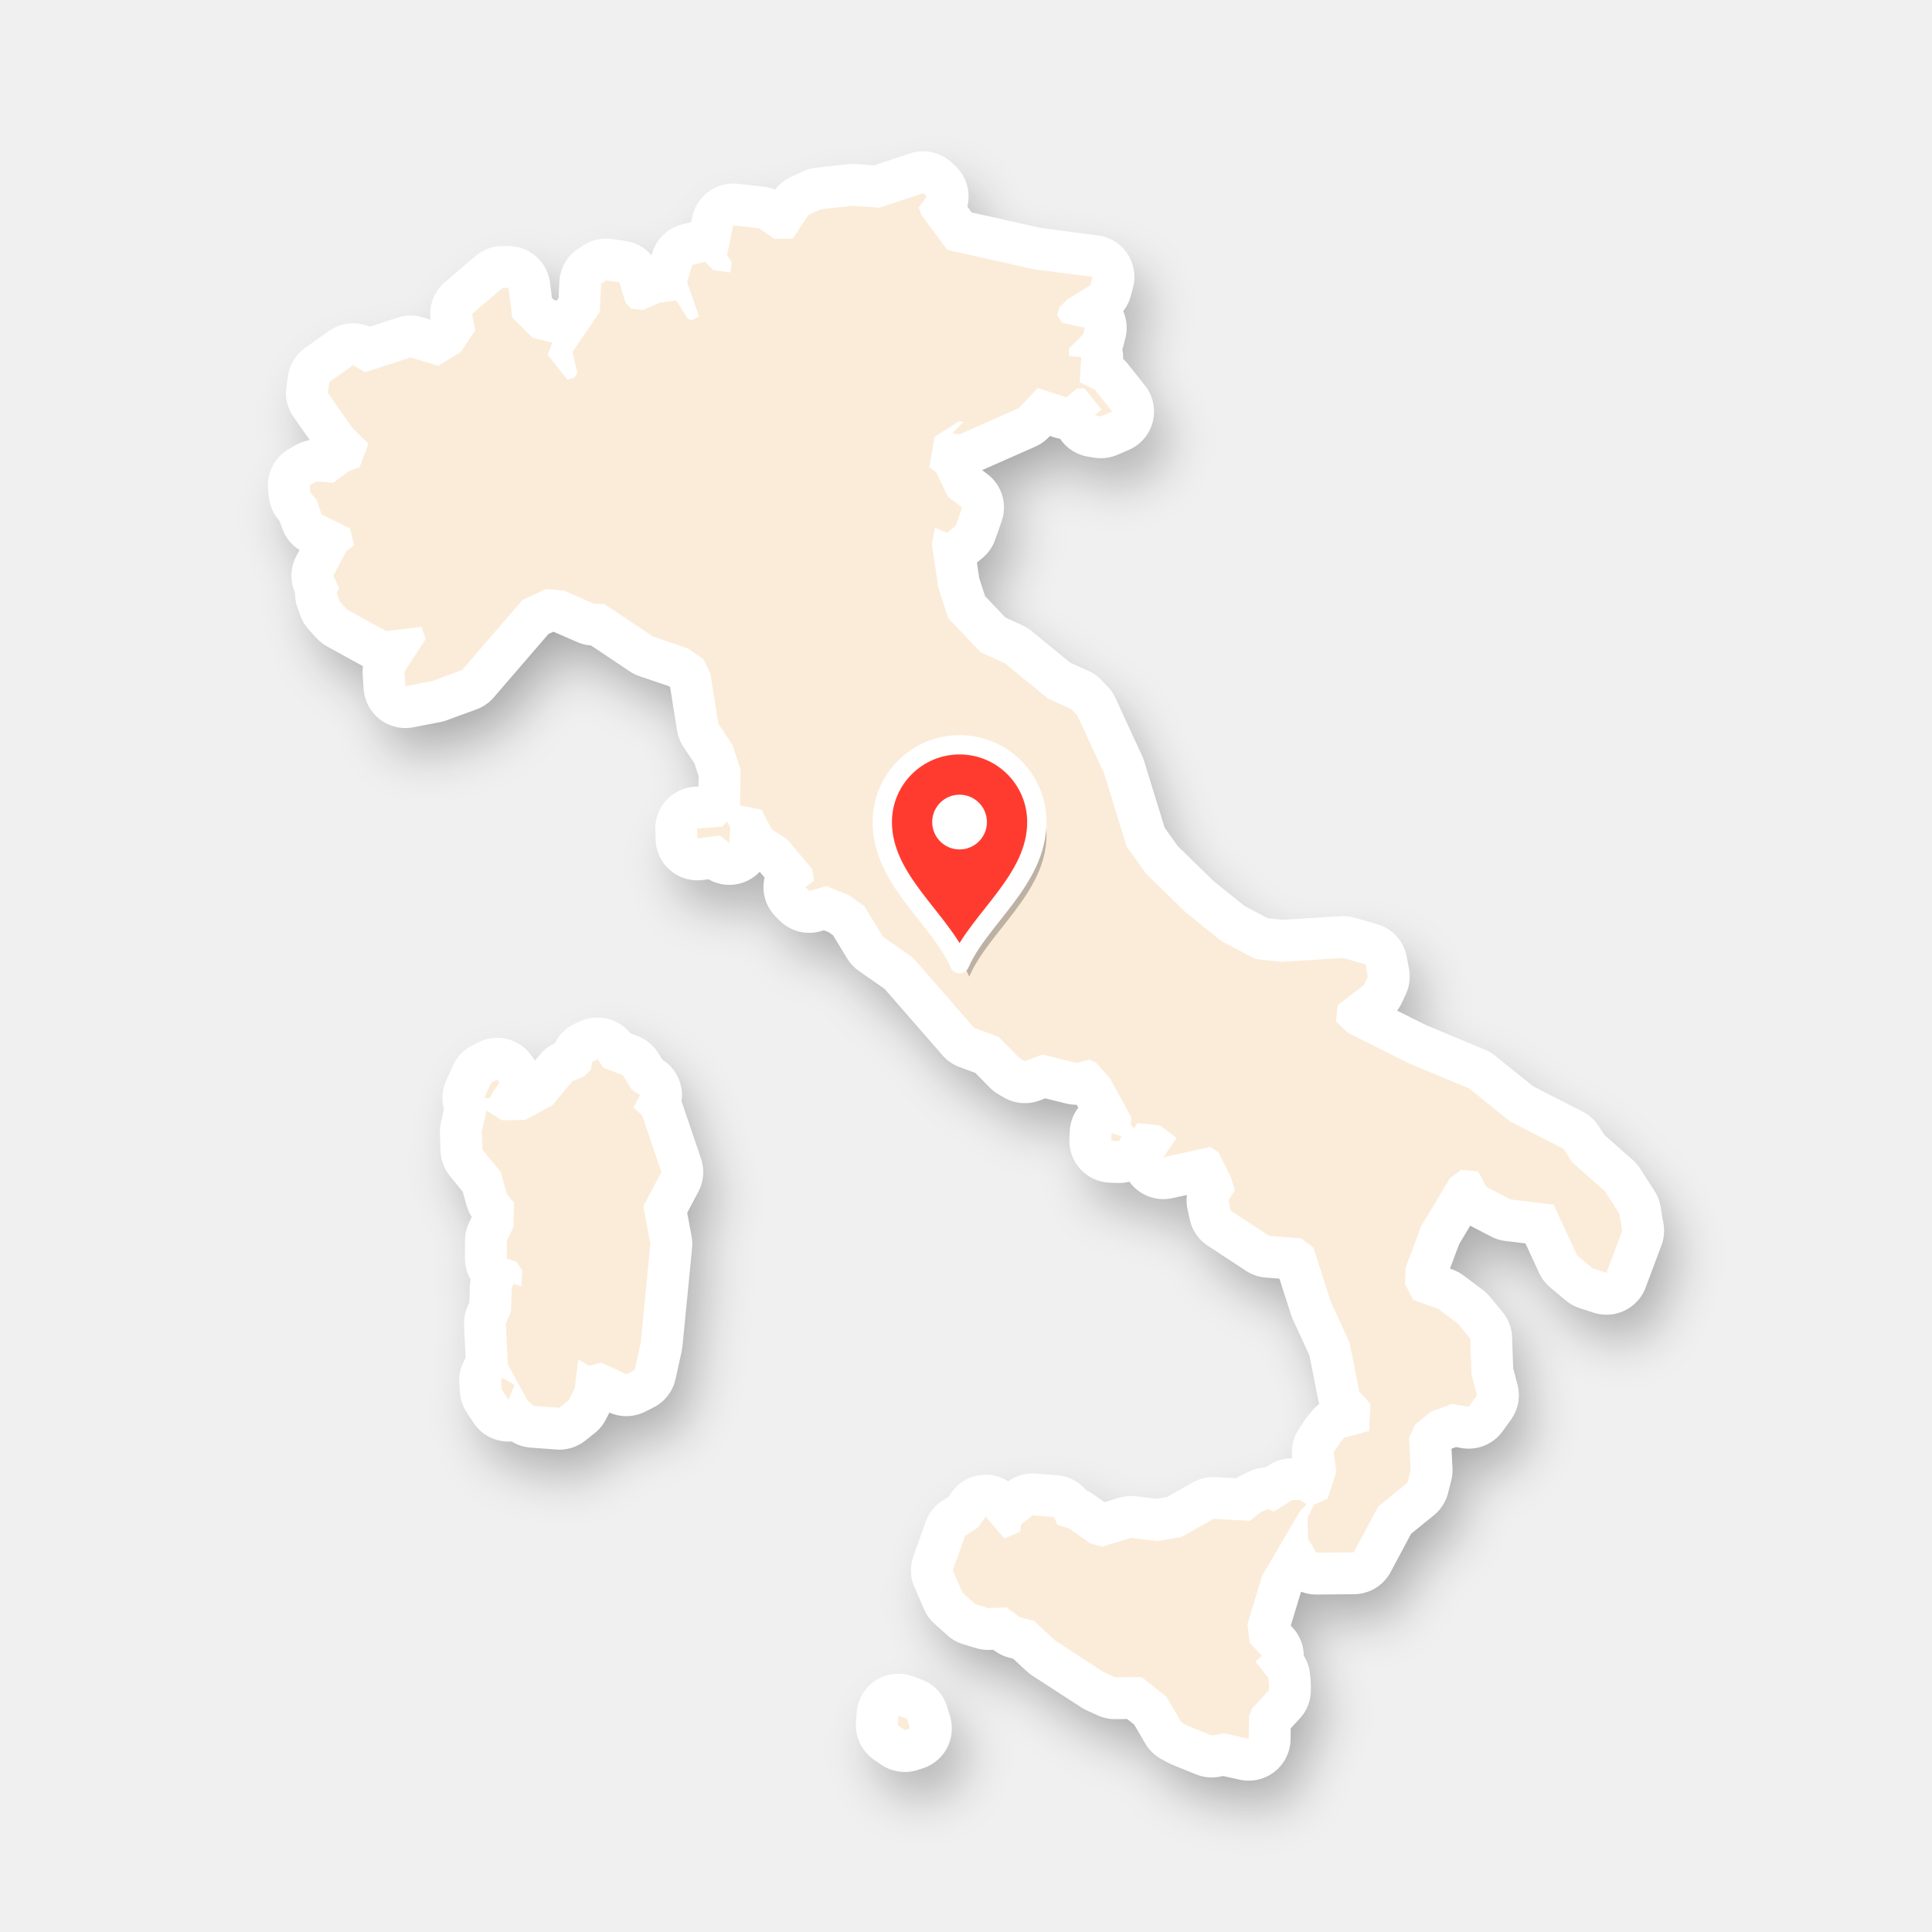
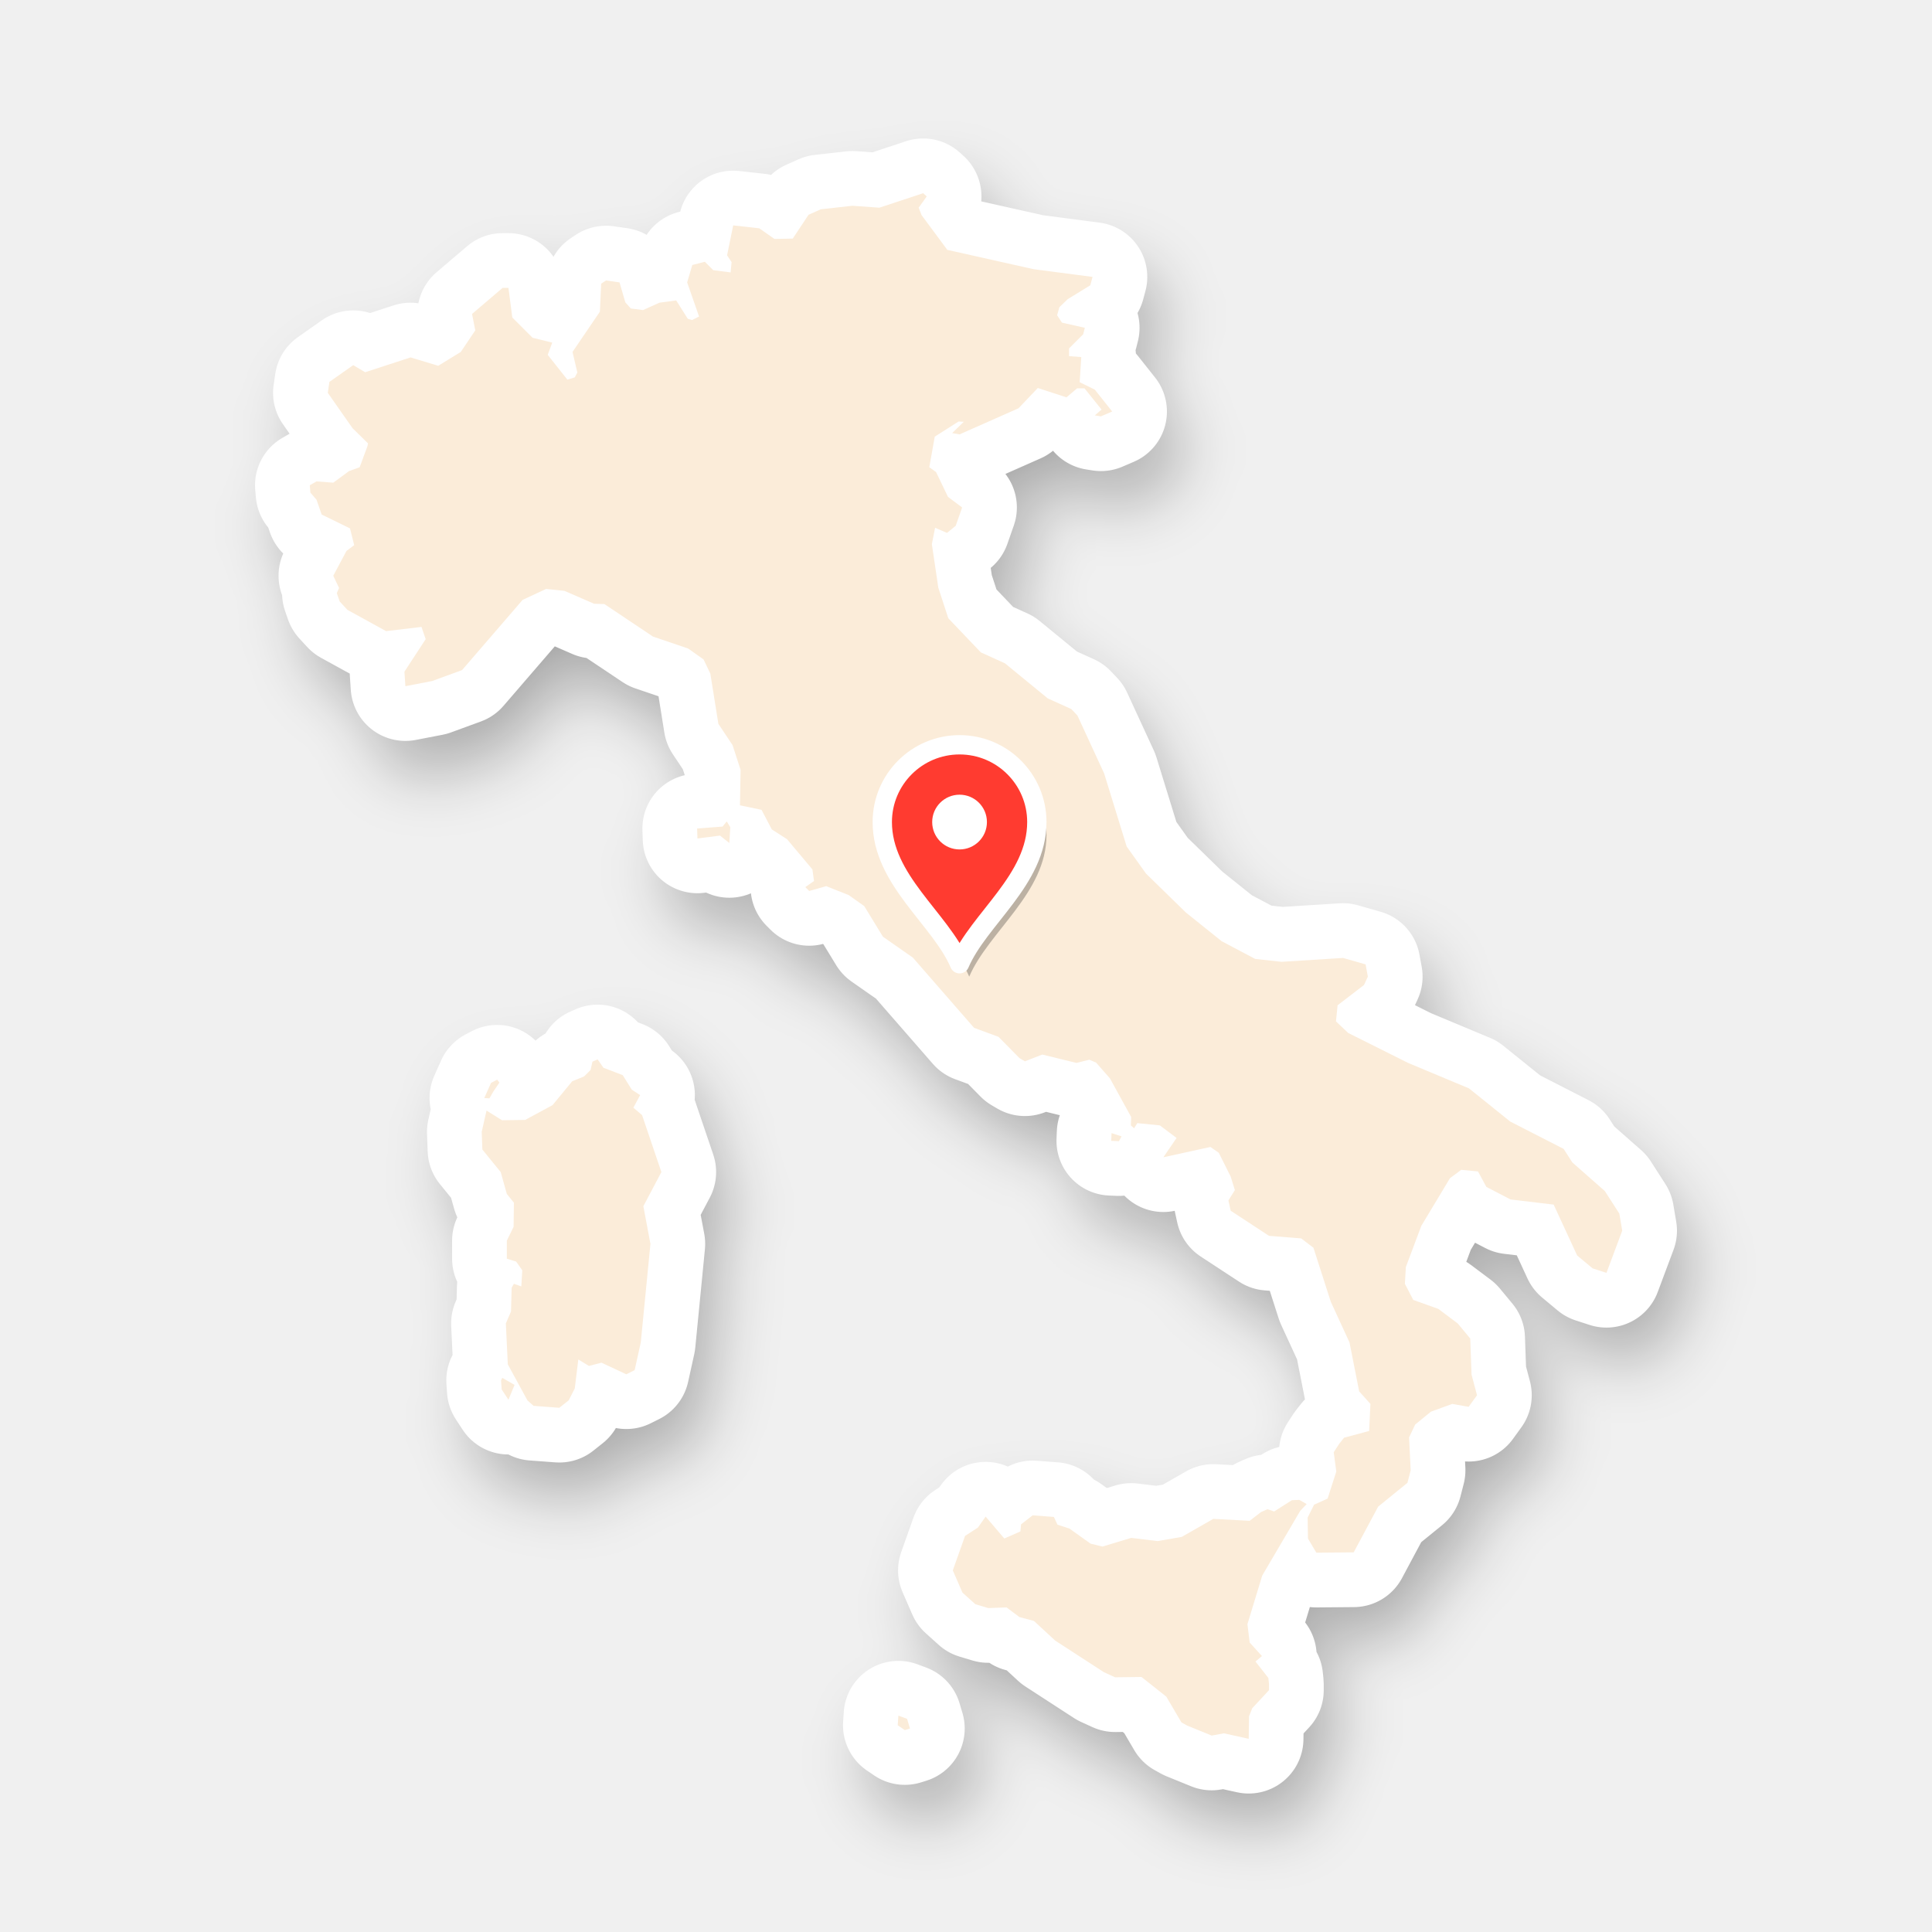
<svg xmlns="http://www.w3.org/2000/svg" width="600" height="600" viewBox="0 0 600 600">
  <defs>
    <filter id="s" x="-20%" y="-20%" width="140%" height="140%">
-       <feGaussianBlur stdDeviation="7" />
+       <feGaussianBlur stdDeviation="9" />
    </filter>
  </defs>
-   <path d="M109.7 113.4L113.4 115.6L127.5 111.0L136.1 113.6L143.1 109.3L147.6 102.6L146.6 97.5L156.1 89.4L157.9 89.4L159.1 98.6L165.4 104.9L171.5 106.4L170.1 110.2L176.2 117.9L178.5 117.2L179.3 115.7L177.8 109.3L186.3 96.8L186.7 88.1L188.2 87.1L192.4 87.7L194.2 93.9L195.9 95.8L199.7 96.3L204.8 94.0L210.0 93.3L213.6 99.0L214.9 99.4L217.1 98.3L213.4 87.7L215.0 82.3L218.9 81.3L221.5 83.9L226.9 84.6L227.2 81.4L225.8 79.3L227.7 70.0L235.8 70.9L240.5 74.2L246.2 74.1L251.1 66.7L254.9 65.0L264.7 63.9L273.1 64.5L286.7 60.0L287.8 61.0L285.3 64.5L286.2 66.8L294.2 77.6L321.0 83.6L339.3 86.0L338.6 88.6L331.6 92.9L329.0 95.4L328.3 97.9L329.8 100.2L336.9 101.8L336.4 103.8L332.0 108.2L332.0 110.6L335.8 110.9L335.3 118.7L340.0 121.0L345.4 127.8L341.9 129.3L340.0 129.0L342.1 127.2L336.8 120.6L334.5 120.6L331.2 123.4L322.3 120.5L316.3 126.8L298.0 134.9L295.7 134.5L299.3 131.0L297.7 130.9L290.3 135.6L288.6 145.1L290.7 146.6L294.4 154.3L298.8 157.6L296.8 163.3L294.1 165.5L290.4 163.9L289.4 169.0L291.4 182.5L294.5 192.0L304.6 202.6L312.1 206.0L325.4 216.9L332.7 220.2L334.6 222.2L342.9 240.2L349.9 262.9L355.9 271.3L368.3 283.4L379.4 292.3L389.8 297.8L398.0 298.7L417.1 297.5L424.1 299.5L424.8 303.3L423.6 305.9L415.4 312.2L414.9 317.2L418.7 320.8L437.3 330.1L456.2 338.0L469.0 348.3L485.6 356.8L488.3 361.0L498.4 369.9L502.9 376.9L503.8 382.2L498.9 395.3L494.6 393.9L489.8 389.9L482.5 374.1L469.1 372.5L461.6 368.6L459.0 363.8L453.8 363.3L450.3 365.9L441.4 380.7L436.6 393.5L436.3 398.7L438.9 403.7L446.7 406.5L452.7 411.0L456.6 415.7L457.0 426.9L458.7 433.3L456.1 436.9L451.0 436.0L444.4 438.4L439.5 442.4L437.6 446.4L438.1 456.6L437.1 460.5L428.0 467.9L420.4 482.1L408.8 482.2L406.2 477.8L406.1 471.3L408.1 467.3L412.3 465.4L415.0 457.0L414.2 451.0L415.9 448.4L417.4 446.5L425.2 444.4L425.6 436.0L422.1 432.1L419.1 416.9L413.3 404.3L407.9 387.5L404.1 384.6L394.1 383.8L382.2 376.0L381.5 372.8L383.5 369.6L382.2 365.4L378.5 358.0L375.9 356.2L361.3 359.4L365.4 353.4L360.2 349.5L353.2 348.8L352.2 350.4L351.2 349.5L351.3 346.9L344.7 334.9L340.4 330.0L338.3 329.1L334.3 330.1L323.7 327.5L318.3 329.6L316.6 328.6L310.1 322.0L302.5 319.2L283.5 297.4L274.2 290.9L268.4 281.4L263.6 278.0L256.6 275.2L251.3 276.7L250.1 275.5L252.8 273.6L252.3 270.0L244.4 260.6L239.7 257.6L236.5 251.5L229.8 250.1L230.0 239.1L227.5 231.4L223.1 224.8L220.6 209.2L218.5 204.8L213.7 201.4L202.8 197.7L187.7 187.6L184.5 187.5L175.3 183.5L169.6 182.9L162.3 186.3L143.5 208.1L134.2 211.5L125.9 213.1L125.6 208.6L132.2 198.5L130.9 194.7L119.9 196.0L107.9 189.4L105.5 186.8L104.6 184.2L105.3 182.6L103.5 178.8L107.6 171.1L110.0 169.3L108.7 164.1L99.9 159.8L98.3 155.2L96.4 153.0L96.2 150.7L98.3 149.5L103.5 149.9L108.4 146.3L111.7 145.1L114.1 138.6L114.3 137.7L109.5 133.0L101.8 122.0L102.3 118.6L109.7 113.4ZM225.7 255.1L226.8 256.9L226.5 261.8L223.6 259.5L216.6 260.4L216.5 257.3L224.4 256.7L225.7 255.1ZM347.5 354.4L345.1 354.3L345.2 351.9L348.3 352.9L347.5 354.4ZM282.6 536.8L281.0 537.3L278.8 535.8L279.0 532.8L281.7 533.8L282.6 536.8ZM403.8 469.2L392.0 489.3L387.4 504.4L388.1 510.1L391.9 514.3L389.9 516.0L393.9 521.1L394.1 523.0L394.1 524.9L388.9 530.5L387.9 533.0L387.8 540.0L380.1 538.3L376.3 539.0L368.7 535.9L366.9 534.9L362.2 526.9L354.5 520.8L346.3 520.9L342.8 519.3L327.7 509.5L321.1 503.4L316.6 502.2L312.6 499.2L306.9 499.4L302.9 498.2L298.9 494.6L295.9 487.7L299.7 477.0L303.7 474.4L306.1 471.0L311.9 477.8L316.9 475.6L317.1 473.4L320.7 470.6L327.3 471.1L328.4 473.5L332.1 474.7L338.7 479.4L342.4 480.3L351.3 477.6L359.5 478.6L367.0 477.3L376.8 471.7L388.1 472.3L391.6 469.6L393.6 468.7L395.7 469.4L401.2 465.9L403.5 465.8L405.8 467.1L403.8 469.2ZM199.4 346.3L205.4 364.0L199.8 374.6L202.0 386.3L199.0 416.9L197.1 425.5L194.5 426.8L186.8 423.2L182.9 424.2L179.6 422.2L178.5 431.2L176.6 434.9L173.7 437.2L165.7 436.6L163.8 434.9L157.7 423.7L157.1 411.0L158.7 407.3L158.9 399.9L159.6 398.7L161.9 399.5L162.2 394.5L160.3 391.8L157.4 390.9L157.4 385.3L159.5 381.0L159.6 373.5L157.4 370.8L155.5 364.0L149.8 357.0L149.6 351.5L151.1 344.9L155.9 347.9L163.1 347.8L171.6 343.2L177.7 335.8L181.4 334.3L183.4 332.3L184.0 329.7L185.6 329.0L187.4 331.6L193.4 333.9L196.2 338.4L198.8 340.1L196.7 344.0L199.4 346.3ZM159.8 430.1L157.9 434.7L155.8 431.5L155.6 428.7L156.0 427.9L159.8 430.1ZM153.2 339.0L152.0 341.1L150.4 341.0L152.5 336.3L154.4 335.3L155.1 336.2L153.2 339.0Z" transform="translate(5 9)" fill="#000" fill-opacity=".22" stroke="#000" stroke-opacity=".22" stroke-width="26" stroke-linejoin="round" filter="url(#s)" />
-   <path d="M109.7 113.4L113.4 115.6L127.5 111.0L136.1 113.6L143.1 109.3L147.6 102.6L146.6 97.5L156.1 89.4L157.9 89.4L159.1 98.6L165.4 104.9L171.5 106.4L170.1 110.2L176.2 117.9L178.5 117.2L179.3 115.7L177.8 109.3L186.3 96.8L186.7 88.1L188.2 87.1L192.4 87.7L194.2 93.9L195.9 95.8L199.7 96.3L204.8 94.0L210.0 93.3L213.6 99.0L214.9 99.4L217.1 98.3L213.4 87.7L215.0 82.3L218.9 81.3L221.5 83.9L226.9 84.6L227.2 81.4L225.8 79.3L227.7 70.0L235.8 70.9L240.5 74.2L246.2 74.1L251.1 66.7L254.9 65.0L264.7 63.9L273.1 64.5L286.7 60.0L287.8 61.0L285.3 64.5L286.2 66.8L294.2 77.6L321.0 83.6L339.3 86.0L338.6 88.6L331.6 92.9L329.0 95.4L328.3 97.9L329.8 100.2L336.9 101.8L336.4 103.8L332.0 108.2L332.0 110.6L335.8 110.9L335.3 118.7L340.0 121.0L345.4 127.8L341.9 129.3L340.0 129.0L342.1 127.2L336.8 120.6L334.5 120.6L331.2 123.4L322.3 120.5L316.3 126.8L298.0 134.9L295.7 134.5L299.3 131.0L297.7 130.9L290.3 135.6L288.6 145.1L290.7 146.6L294.4 154.3L298.8 157.6L296.8 163.3L294.1 165.5L290.4 163.9L289.4 169.0L291.4 182.5L294.5 192.0L304.6 202.6L312.1 206.0L325.4 216.9L332.7 220.2L334.6 222.2L342.9 240.2L349.9 262.9L355.9 271.3L368.3 283.4L379.4 292.3L389.8 297.8L398.0 298.7L417.1 297.5L424.1 299.5L424.8 303.3L423.6 305.9L415.4 312.2L414.9 317.2L418.7 320.8L437.3 330.1L456.2 338.0L469.0 348.3L485.6 356.8L488.3 361.0L498.4 369.9L502.9 376.9L503.8 382.2L498.9 395.3L494.6 393.9L489.8 389.9L482.5 374.1L469.1 372.5L461.6 368.6L459.0 363.8L453.8 363.3L450.3 365.9L441.4 380.7L436.6 393.5L436.3 398.7L438.9 403.7L446.7 406.5L452.7 411.0L456.6 415.7L457.0 426.9L458.7 433.3L456.1 436.9L451.0 436.0L444.4 438.4L439.5 442.4L437.6 446.4L438.1 456.6L437.1 460.5L428.0 467.9L420.4 482.1L408.8 482.2L406.2 477.8L406.1 471.3L408.1 467.3L412.3 465.4L415.0 457.0L414.2 451.0L415.9 448.4L417.4 446.5L425.2 444.4L425.6 436.0L422.1 432.1L419.1 416.9L413.3 404.3L407.9 387.5L404.1 384.6L394.1 383.8L382.2 376.0L381.5 372.8L383.5 369.6L382.2 365.4L378.5 358.0L375.9 356.2L361.3 359.4L365.4 353.4L360.2 349.5L353.2 348.8L352.2 350.4L351.2 349.5L351.3 346.9L344.7 334.9L340.4 330.0L338.3 329.1L334.3 330.1L323.7 327.5L318.3 329.6L316.6 328.6L310.1 322.0L302.5 319.2L283.5 297.4L274.2 290.9L268.4 281.4L263.6 278.0L256.6 275.2L251.3 276.7L250.1 275.5L252.8 273.6L252.3 270.0L244.4 260.6L239.7 257.6L236.5 251.5L229.8 250.1L230.0 239.1L227.5 231.4L223.1 224.8L220.6 209.2L218.5 204.8L213.7 201.4L202.8 197.7L187.7 187.6L184.5 187.5L175.3 183.5L169.6 182.9L162.3 186.3L143.5 208.1L134.2 211.5L125.9 213.1L125.6 208.6L132.2 198.5L130.9 194.7L119.9 196.0L107.9 189.4L105.5 186.8L104.6 184.2L105.3 182.6L103.5 178.8L107.6 171.1L110.0 169.3L108.7 164.1L99.9 159.8L98.3 155.2L96.4 153.0L96.2 150.7L98.3 149.5L103.5 149.9L108.4 146.3L111.7 145.1L114.1 138.6L114.3 137.7L109.5 133.0L101.8 122.0L102.3 118.6L109.7 113.4ZM225.7 255.1L226.8 256.9L226.5 261.8L223.6 259.5L216.6 260.4L216.5 257.3L224.4 256.7L225.7 255.1ZM347.5 354.4L345.1 354.3L345.2 351.9L348.3 352.9L347.5 354.4ZM282.6 536.8L281.0 537.3L278.8 535.8L279.0 532.8L281.7 533.8L282.6 536.8ZM403.8 469.2L392.0 489.3L387.4 504.4L388.1 510.1L391.9 514.3L389.9 516.0L393.9 521.1L394.1 523.0L394.1 524.9L388.9 530.5L387.9 533.0L387.8 540.0L380.1 538.3L376.3 539.0L368.7 535.9L366.9 534.9L362.2 526.9L354.5 520.8L346.3 520.9L342.8 519.3L327.7 509.5L321.1 503.4L316.6 502.2L312.6 499.2L306.9 499.4L302.9 498.2L298.9 494.6L295.9 487.7L299.7 477.0L303.7 474.4L306.1 471.0L311.9 477.8L316.9 475.6L317.1 473.4L320.7 470.6L327.3 471.1L328.4 473.5L332.1 474.7L338.7 479.4L342.4 480.3L351.3 477.6L359.5 478.6L367.0 477.3L376.8 471.7L388.1 472.3L391.6 469.6L393.6 468.7L395.7 469.4L401.2 465.9L403.5 465.8L405.8 467.1L403.8 469.2ZM199.4 346.3L205.4 364.0L199.8 374.6L202.0 386.3L199.0 416.9L197.1 425.5L194.5 426.8L186.8 423.2L182.9 424.2L179.6 422.2L178.5 431.2L176.6 434.9L173.7 437.2L165.7 436.6L163.8 434.9L157.7 423.7L157.1 411.0L158.7 407.3L158.9 399.9L159.6 398.7L161.9 399.5L162.2 394.5L160.3 391.8L157.4 390.9L157.4 385.3L159.5 381.0L159.6 373.5L157.4 370.8L155.5 364.0L149.8 357.0L149.6 351.5L151.1 344.9L155.9 347.9L163.1 347.8L171.6 343.2L177.7 335.8L181.4 334.3L183.4 332.3L184.0 329.7L185.6 329.0L187.4 331.6L193.4 333.9L196.2 338.4L198.8 340.1L196.7 344.0L199.4 346.3ZM159.8 430.1L157.9 434.7L155.8 431.5L155.6 428.7L156.0 427.9L159.8 430.1ZM153.2 339.0L152.0 341.1L150.4 341.0L152.5 336.3L154.4 335.3L155.1 336.2L153.2 339.0Z" fill="#fff" stroke="#fff" stroke-width="26" stroke-linejoin="round" />
+   <path d="M109.7 113.4L113.4 115.6L127.5 111.0L136.1 113.6L143.1 109.3L147.6 102.6L146.6 97.5L156.1 89.4L157.9 89.4L159.1 98.6L165.4 104.9L171.5 106.4L170.1 110.2L176.2 117.9L178.5 117.2L179.3 115.7L177.8 109.3L186.3 96.8L186.7 88.1L188.2 87.1L192.4 87.7L194.2 93.9L195.9 95.8L199.7 96.3L204.8 94.0L210.0 93.3L213.6 99.0L214.9 99.4L217.1 98.3L213.4 87.7L215.0 82.3L218.9 81.3L221.5 83.9L226.9 84.6L227.2 81.4L225.8 79.3L227.7 70.0L235.8 70.9L240.5 74.2L246.2 74.1L251.1 66.7L254.9 65.0L264.7 63.9L273.1 64.5L286.7 60.0L287.8 61.0L285.3 64.5L286.2 66.8L294.2 77.6L321.0 83.6L339.3 86.0L338.6 88.6L331.6 92.9L329.0 95.4L328.3 97.9L329.8 100.2L336.9 101.8L336.4 103.8L332.0 108.2L332.0 110.6L335.8 110.9L335.3 118.7L340.0 121.0L345.4 127.8L341.9 129.3L340.0 129.0L342.1 127.2L336.8 120.6L334.5 120.6L331.2 123.4L322.3 120.5L316.3 126.8L298.0 134.9L295.7 134.5L299.3 131.0L297.7 130.9L290.3 135.6L288.6 145.1L290.7 146.6L294.4 154.3L298.8 157.6L296.8 163.3L294.1 165.5L290.4 163.9L289.4 169.0L291.4 182.5L294.5 192.0L304.6 202.6L312.1 206.0L325.4 216.9L332.7 220.2L334.6 222.2L342.9 240.2L349.9 262.9L355.9 271.3L368.3 283.4L379.4 292.3L389.8 297.8L398.0 298.7L417.1 297.5L424.1 299.5L424.8 303.3L423.6 305.9L415.4 312.2L414.9 317.2L418.7 320.8L437.3 330.1L456.2 338.0L469.0 348.3L485.6 356.8L488.3 361.0L498.4 369.9L502.9 376.9L503.8 382.2L498.9 395.3L494.6 393.9L489.8 389.9L482.5 374.1L469.1 372.5L461.6 368.6L459.0 363.8L453.8 363.3L450.3 365.9L441.4 380.7L436.6 393.5L436.3 398.7L438.9 403.7L446.7 406.5L452.7 411.0L456.6 415.7L457.0 426.9L458.7 433.3L456.1 436.9L451.0 436.0L444.4 438.4L439.5 442.4L437.6 446.4L438.1 456.6L437.1 460.5L428.0 467.9L420.4 482.1L408.8 482.2L406.2 477.8L406.1 471.3L408.1 467.3L412.3 465.4L415.0 457.0L414.2 451.0L415.9 448.4L417.4 446.5L425.2 444.4L425.6 436.0L422.1 432.1L419.1 416.9L413.3 404.3L407.9 387.5L404.1 384.6L394.1 383.8L382.2 376.0L381.5 372.8L383.5 369.6L382.2 365.4L378.5 358.0L375.9 356.2L361.3 359.4L365.4 353.4L360.2 349.5L353.2 348.8L352.2 350.4L351.2 349.5L351.3 346.9L344.7 334.9L340.4 330.0L338.3 329.1L334.3 330.1L323.7 327.5L318.3 329.6L316.6 328.6L310.1 322.0L302.5 319.2L283.5 297.4L274.2 290.9L268.4 281.4L263.6 278.0L256.6 275.2L251.3 276.7L250.1 275.5L252.8 273.6L252.3 270.0L244.4 260.6L239.7 257.6L236.5 251.5L229.8 250.1L230.0 239.1L227.5 231.4L223.1 224.8L220.6 209.2L218.5 204.8L213.7 201.4L202.8 197.7L187.7 187.6L184.5 187.5L175.3 183.5L169.6 182.9L162.3 186.3L143.5 208.1L134.2 211.5L125.9 213.1L125.6 208.6L132.2 198.5L130.9 194.7L119.9 196.0L107.9 189.4L105.5 186.8L104.6 184.2L105.3 182.6L103.5 178.8L107.6 171.1L110.0 169.3L108.7 164.1L99.9 159.8L98.3 155.2L96.4 153.0L96.2 150.7L98.3 149.5L103.5 149.9L108.4 146.3L111.7 145.1L114.1 138.6L114.3 137.7L109.5 133.0L101.8 122.0L102.3 118.6L109.7 113.4ZM225.7 255.1L226.8 256.9L226.5 261.8L223.6 259.5L216.6 260.4L216.5 257.3L224.4 256.7L225.7 255.1ZM347.5 354.4L345.1 354.3L345.2 351.9L348.3 352.9L347.5 354.4ZM282.6 536.8L281.0 537.3L278.8 535.8L279.0 532.8L281.7 533.8L282.6 536.8ZM403.8 469.2L392.0 489.3L387.4 504.4L388.1 510.1L391.9 514.3L389.9 516.0L393.9 521.1L394.1 523.0L394.1 524.9L388.9 530.5L387.9 533.0L387.8 540.0L380.1 538.3L376.3 539.0L368.7 535.9L366.9 534.9L362.2 526.9L354.5 520.8L346.3 520.9L342.8 519.3L327.7 509.5L321.1 503.4L316.6 502.2L312.6 499.2L306.9 499.4L302.9 498.2L298.9 494.6L295.9 487.7L299.7 477.0L303.7 474.4L306.1 471.0L311.9 477.8L316.9 475.6L317.1 473.4L320.7 470.6L327.3 471.1L328.4 473.5L332.1 474.7L338.7 479.4L342.4 480.3L351.3 477.6L359.5 478.6L367.0 477.3L376.8 471.7L388.1 472.3L391.6 469.6L393.6 468.7L395.7 469.4L401.2 465.9L403.5 465.8L405.8 467.1L403.8 469.2ZM199.4 346.3L205.4 364.0L199.8 374.6L202.0 386.3L199.0 416.9L197.1 425.5L194.5 426.8L186.8 423.2L182.9 424.2L179.6 422.2L178.5 431.2L176.6 434.9L173.7 437.2L165.7 436.6L163.8 434.9L157.7 423.7L157.1 411.0L158.7 407.3L158.9 399.9L159.6 398.7L161.9 399.5L162.2 394.5L160.3 391.8L157.4 390.9L157.4 385.3L159.5 381.0L159.6 373.5L157.4 370.8L155.5 364.0L149.8 357.0L149.6 351.5L151.1 344.9L155.9 347.9L163.1 347.8L171.6 343.2L177.7 335.8L181.4 334.3L183.4 332.3L184.0 329.7L185.6 329.0L187.4 331.6L193.4 333.9L196.2 338.4L198.8 340.1L196.7 344.0L199.4 346.3ZM159.8 430.1L157.9 434.7L155.8 431.5L155.6 428.7L156.0 427.9L159.8 430.1ZM153.2 339.0L152.0 341.1L150.4 341.0L152.5 336.3L154.4 335.3L155.1 336.2L153.2 339.0Z" transform="translate(6 12)" fill="#000" fill-opacity=".22" stroke="#000" stroke-opacity=".22" stroke-width="34" stroke-linejoin="round" filter="url(#s)" />
+   <path d="M109.7 113.4L113.4 115.6L127.5 111.0L136.1 113.6L143.1 109.3L147.6 102.6L146.6 97.5L156.1 89.4L157.9 89.4L159.1 98.6L165.4 104.9L171.5 106.4L170.1 110.2L176.2 117.9L178.5 117.2L179.3 115.7L177.8 109.3L186.3 96.8L186.7 88.1L188.2 87.1L192.4 87.7L194.2 93.9L195.9 95.8L199.7 96.3L204.8 94.0L210.0 93.3L213.6 99.0L214.9 99.4L217.1 98.3L213.4 87.7L215.0 82.3L218.9 81.3L221.5 83.9L226.9 84.6L227.2 81.4L225.8 79.3L227.7 70.0L235.8 70.9L240.5 74.2L246.2 74.1L251.1 66.7L254.9 65.0L264.7 63.9L273.1 64.5L286.7 60.0L287.8 61.0L285.3 64.5L286.2 66.8L294.2 77.6L321.0 83.6L339.3 86.0L338.6 88.6L331.6 92.9L329.0 95.4L328.3 97.9L329.8 100.2L336.9 101.8L336.4 103.8L332.0 108.2L332.0 110.6L335.8 110.9L335.3 118.7L340.0 121.0L345.4 127.8L341.9 129.3L340.0 129.0L342.1 127.2L336.8 120.6L334.5 120.6L331.2 123.4L322.3 120.5L316.3 126.8L298.0 134.9L295.7 134.5L299.3 131.0L297.7 130.9L290.3 135.6L288.6 145.1L290.7 146.6L294.4 154.3L298.8 157.6L296.8 163.3L294.1 165.5L290.4 163.9L289.4 169.0L291.4 182.5L294.5 192.0L304.6 202.6L312.1 206.0L325.4 216.9L332.7 220.2L334.6 222.2L342.9 240.2L349.9 262.9L355.9 271.3L368.3 283.4L379.4 292.3L389.8 297.8L398.0 298.7L417.1 297.5L424.1 299.5L424.8 303.3L423.6 305.9L415.4 312.2L414.9 317.2L418.7 320.8L437.3 330.1L456.2 338.0L469.0 348.3L485.6 356.8L488.3 361.0L498.4 369.9L502.9 376.9L503.8 382.2L498.9 395.3L494.6 393.9L489.8 389.9L482.5 374.1L469.1 372.5L461.6 368.6L459.0 363.8L453.8 363.3L450.3 365.9L441.4 380.7L436.6 393.5L436.3 398.7L438.9 403.7L446.7 406.5L452.7 411.0L456.6 415.7L457.0 426.9L458.7 433.3L456.1 436.9L451.0 436.0L444.4 438.4L439.5 442.4L437.6 446.4L438.1 456.6L437.1 460.5L428.0 467.9L420.4 482.1L408.8 482.2L406.2 477.8L406.1 471.3L408.1 467.3L412.3 465.4L415.0 457.0L414.2 451.0L415.9 448.4L417.4 446.5L425.2 444.4L425.6 436.0L422.1 432.1L419.1 416.9L413.3 404.3L407.9 387.5L404.1 384.6L394.1 383.8L382.2 376.0L381.5 372.8L383.5 369.6L382.2 365.4L378.5 358.0L375.9 356.2L361.3 359.4L365.4 353.4L360.2 349.5L353.2 348.8L352.2 350.4L351.2 349.5L351.3 346.9L344.7 334.9L340.4 330.0L338.3 329.1L334.3 330.1L323.7 327.5L318.3 329.6L316.6 328.6L310.1 322.0L302.5 319.2L283.5 297.4L274.2 290.9L268.4 281.4L263.6 278.0L256.6 275.2L251.3 276.7L250.1 275.5L252.8 273.6L252.3 270.0L244.4 260.6L239.7 257.6L236.5 251.5L229.8 250.1L230.0 239.1L227.5 231.4L223.1 224.8L220.6 209.2L218.5 204.8L213.7 201.4L202.8 197.7L187.7 187.6L184.5 187.5L175.3 183.5L169.6 182.9L162.3 186.3L143.5 208.1L134.2 211.5L125.9 213.1L125.6 208.6L132.2 198.5L130.9 194.7L119.9 196.0L107.9 189.4L105.5 186.8L104.6 184.2L105.3 182.6L103.5 178.8L107.6 171.1L110.0 169.3L108.7 164.1L99.9 159.8L98.3 155.2L96.4 153.0L96.2 150.7L98.3 149.5L103.5 149.9L108.4 146.3L111.7 145.1L114.1 138.6L114.3 137.7L109.5 133.0L101.8 122.0L102.3 118.6L109.7 113.4ZM225.7 255.1L226.8 256.9L226.5 261.8L223.6 259.5L216.6 260.4L216.5 257.3L224.4 256.7L225.7 255.1ZM347.5 354.4L345.1 354.3L345.2 351.9L348.3 352.9L347.5 354.4ZM282.6 536.8L281.0 537.3L278.8 535.8L279.0 532.8L281.7 533.8L282.6 536.8ZM403.8 469.2L392.0 489.3L387.4 504.4L388.1 510.1L391.9 514.3L389.9 516.0L393.9 521.1L394.1 523.0L394.1 524.9L388.9 530.5L387.9 533.0L387.8 540.0L380.1 538.3L376.3 539.0L368.7 535.9L366.9 534.9L362.2 526.9L354.5 520.8L346.3 520.9L342.8 519.3L327.7 509.5L321.1 503.4L316.6 502.2L312.6 499.2L306.9 499.4L302.9 498.2L298.9 494.6L295.9 487.7L299.7 477.0L303.7 474.4L306.1 471.0L311.9 477.8L316.9 475.6L317.1 473.4L320.7 470.6L327.3 471.1L328.4 473.5L332.1 474.7L338.7 479.4L342.4 480.3L351.3 477.6L359.5 478.6L367.0 477.3L376.8 471.7L388.1 472.3L391.6 469.6L393.6 468.7L395.7 469.4L401.2 465.9L403.5 465.8L405.8 467.1L403.8 469.2ZM199.4 346.3L205.4 364.0L199.8 374.6L202.0 386.3L199.0 416.9L197.1 425.5L194.5 426.8L186.8 423.2L182.9 424.2L179.6 422.2L178.5 431.2L176.6 434.9L173.7 437.2L165.7 436.6L163.8 434.9L157.7 423.7L157.1 411.0L158.7 407.3L158.9 399.9L159.6 398.7L161.9 399.5L162.2 394.5L160.3 391.8L157.4 390.9L157.4 385.3L159.5 381.0L159.6 373.5L157.4 370.8L155.5 364.0L149.8 357.0L149.6 351.5L151.1 344.9L155.9 347.9L163.1 347.8L171.6 343.2L177.7 335.8L181.4 334.3L183.4 332.3L184.0 329.7L185.6 329.0L187.4 331.6L193.4 333.9L196.2 338.4L198.8 340.1L196.7 344.0L199.4 346.3ZM159.8 430.1L157.9 434.7L155.8 431.5L155.6 428.7L156.0 427.9L159.8 430.1ZM153.2 339.0L152.0 341.1L150.4 341.0L152.5 336.3L154.4 335.3L155.1 336.2L153.2 339.0Z" fill="#fff" stroke="#fff" stroke-width="34" stroke-linejoin="round" />
  <path d="M109.7 113.4L113.4 115.6L127.5 111.0L136.1 113.6L143.1 109.3L147.6 102.6L146.6 97.5L156.1 89.4L157.9 89.4L159.1 98.6L165.4 104.9L171.5 106.4L170.1 110.2L176.2 117.9L178.5 117.2L179.3 115.7L177.8 109.3L186.3 96.8L186.7 88.1L188.2 87.1L192.4 87.7L194.2 93.9L195.9 95.8L199.7 96.3L204.8 94.0L210.0 93.3L213.6 99.0L214.9 99.4L217.1 98.3L213.4 87.7L215.0 82.3L218.9 81.3L221.5 83.9L226.9 84.6L227.2 81.4L225.8 79.3L227.7 70.0L235.8 70.9L240.5 74.2L246.2 74.1L251.1 66.7L254.9 65.0L264.7 63.9L273.1 64.5L286.7 60.0L287.8 61.0L285.3 64.5L286.2 66.8L294.2 77.6L321.0 83.6L339.3 86.0L338.6 88.6L331.6 92.9L329.0 95.4L328.3 97.9L329.8 100.2L336.9 101.8L336.4 103.8L332.0 108.2L332.0 110.6L335.8 110.9L335.3 118.7L340.0 121.0L345.4 127.8L341.9 129.3L340.0 129.0L342.1 127.2L336.8 120.6L334.5 120.6L331.2 123.4L322.3 120.5L316.3 126.8L298.0 134.9L295.7 134.5L299.3 131.0L297.7 130.9L290.3 135.6L288.6 145.1L290.7 146.6L294.4 154.3L298.8 157.6L296.8 163.3L294.1 165.5L290.4 163.9L289.4 169.0L291.4 182.5L294.5 192.0L304.6 202.6L312.1 206.0L325.4 216.9L332.7 220.2L334.6 222.2L342.9 240.2L349.9 262.9L355.9 271.3L368.3 283.4L379.4 292.3L389.8 297.8L398.0 298.7L417.1 297.5L424.1 299.5L424.8 303.3L423.6 305.9L415.4 312.2L414.9 317.2L418.7 320.8L437.3 330.1L456.2 338.0L469.0 348.3L485.6 356.8L488.3 361.0L498.4 369.9L502.9 376.9L503.8 382.2L498.9 395.3L494.6 393.9L489.8 389.9L482.5 374.1L469.1 372.5L461.6 368.6L459.0 363.8L453.8 363.3L450.3 365.9L441.4 380.7L436.6 393.5L436.3 398.7L438.9 403.7L446.7 406.5L452.7 411.0L456.6 415.7L457.0 426.9L458.7 433.3L456.1 436.9L451.0 436.0L444.4 438.4L439.5 442.4L437.6 446.4L438.1 456.6L437.1 460.5L428.0 467.9L420.4 482.1L408.8 482.2L406.2 477.8L406.1 471.3L408.1 467.3L412.3 465.4L415.0 457.0L414.2 451.0L415.9 448.4L417.4 446.5L425.2 444.4L425.6 436.0L422.1 432.1L419.1 416.9L413.3 404.3L407.9 387.5L404.1 384.6L394.1 383.8L382.2 376.0L381.5 372.8L383.5 369.6L382.2 365.4L378.5 358.0L375.9 356.2L361.3 359.4L365.4 353.4L360.2 349.5L353.2 348.8L352.2 350.4L351.2 349.5L351.3 346.9L344.7 334.9L340.4 330.0L338.3 329.1L334.3 330.1L323.7 327.5L318.3 329.6L316.6 328.6L310.1 322.0L302.5 319.2L283.5 297.4L274.2 290.9L268.4 281.4L263.6 278.0L256.6 275.2L251.3 276.7L250.1 275.5L252.8 273.6L252.3 270.0L244.4 260.6L239.7 257.6L236.5 251.5L229.8 250.1L230.0 239.1L227.5 231.4L223.1 224.8L220.6 209.2L218.5 204.8L213.7 201.4L202.8 197.7L187.7 187.6L184.5 187.5L175.3 183.5L169.6 182.9L162.3 186.3L143.5 208.1L134.2 211.5L125.9 213.1L125.6 208.6L132.2 198.5L130.9 194.7L119.9 196.0L107.9 189.4L105.5 186.8L104.6 184.2L105.3 182.6L103.5 178.8L107.6 171.1L110.0 169.3L108.7 164.1L99.9 159.8L98.3 155.2L96.4 153.0L96.2 150.7L98.3 149.5L103.5 149.9L108.4 146.3L111.7 145.1L114.1 138.6L114.3 137.7L109.5 133.0L101.8 122.0L102.3 118.6L109.7 113.4ZM225.7 255.1L226.8 256.9L226.5 261.8L223.6 259.5L216.6 260.4L216.5 257.3L224.4 256.7L225.7 255.1ZM347.5 354.4L345.1 354.3L345.2 351.9L348.3 352.9L347.5 354.4ZM282.6 536.8L281.0 537.3L278.8 535.8L279.0 532.8L281.7 533.8L282.6 536.8ZM403.8 469.2L392.0 489.3L387.4 504.4L388.1 510.1L391.9 514.3L389.9 516.0L393.9 521.1L394.1 523.0L394.1 524.9L388.9 530.5L387.9 533.0L387.8 540.0L380.1 538.3L376.3 539.0L368.7 535.9L366.9 534.9L362.2 526.9L354.5 520.8L346.3 520.9L342.8 519.3L327.7 509.5L321.1 503.4L316.6 502.2L312.6 499.2L306.9 499.4L302.9 498.2L298.9 494.6L295.9 487.7L299.7 477.0L303.7 474.4L306.1 471.0L311.9 477.8L316.9 475.6L317.1 473.4L320.7 470.6L327.3 471.1L328.4 473.5L332.1 474.7L338.7 479.4L342.4 480.3L351.3 477.6L359.5 478.6L367.0 477.3L376.8 471.7L388.1 472.3L391.6 469.6L393.6 468.7L395.7 469.4L401.2 465.9L403.5 465.8L405.8 467.1L403.8 469.2ZM199.4 346.3L205.4 364.0L199.8 374.6L202.0 386.3L199.0 416.9L197.1 425.5L194.5 426.8L186.8 423.2L182.9 424.2L179.6 422.2L178.5 431.2L176.6 434.9L173.7 437.2L165.7 436.6L163.8 434.9L157.7 423.7L157.1 411.0L158.7 407.3L158.9 399.9L159.6 398.7L161.9 399.5L162.2 394.5L160.3 391.8L157.4 390.9L157.4 385.3L159.5 381.0L159.6 373.5L157.4 370.8L155.5 364.0L149.8 357.0L149.6 351.5L151.1 344.9L155.9 347.9L163.1 347.8L171.6 343.2L177.7 335.8L181.4 334.3L183.4 332.3L184.0 329.7L185.6 329.0L187.4 331.6L193.4 333.9L196.2 338.4L198.8 340.1L196.7 344.0L199.4 346.3ZM159.8 430.1L157.9 434.7L155.8 431.5L155.6 428.7L156.0 427.9L159.8 430.1ZM153.2 339.0L152.0 341.1L150.4 341.0L152.5 336.3L154.4 335.3L155.1 336.2L153.2 339.0Z" fill="#fbecd9" />
  <g transform="translate(298.0 299.3)">
    <path d="M0 0C-6-14-24-26-24-44A24 24 0 0 1 24-44C24-26 6-14 0 0Z" fill="#000" fill-opacity=".25" transform="translate(3 4)" />
    <path d="M0 0C-6-14-24-26-24-44A24 24 0 0 1 24-44C24-26 6-14 0 0Z" fill="#ff3b30" stroke="#fff" stroke-width="6" stroke-linejoin="round" />
    <circle cy="-44" r="8.5" fill="#fff" />
  </g>
</svg>
